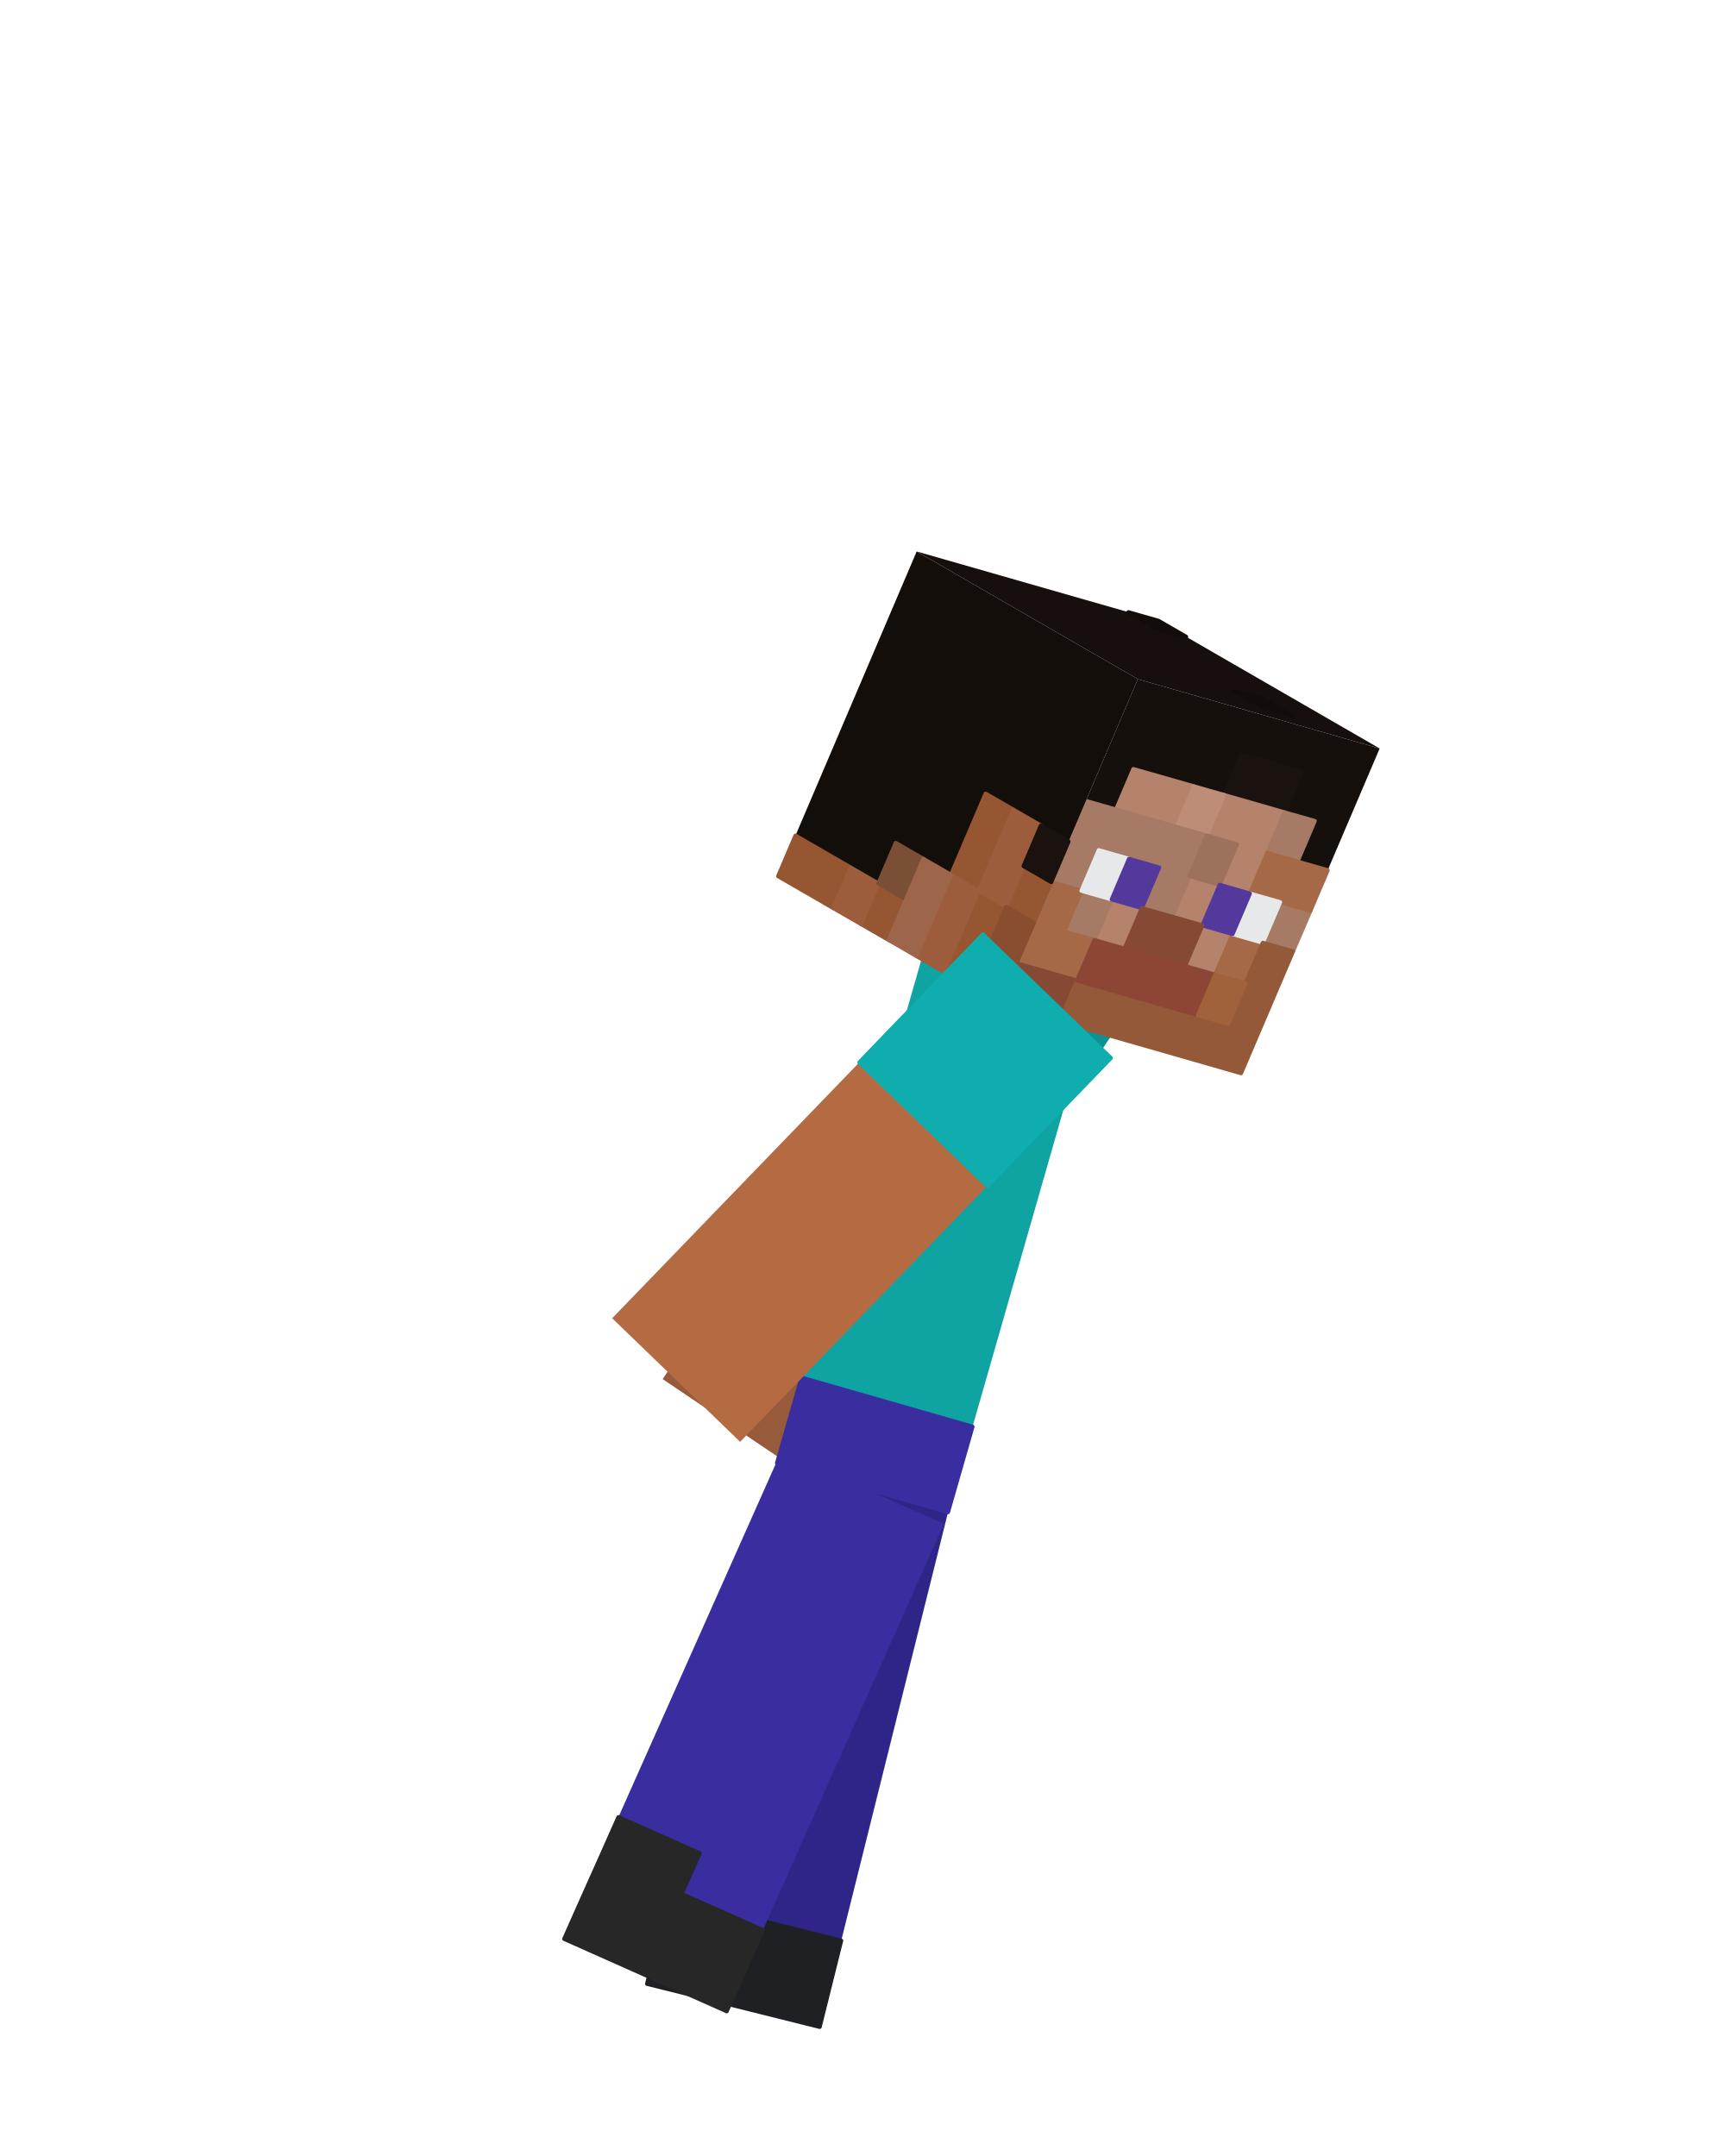
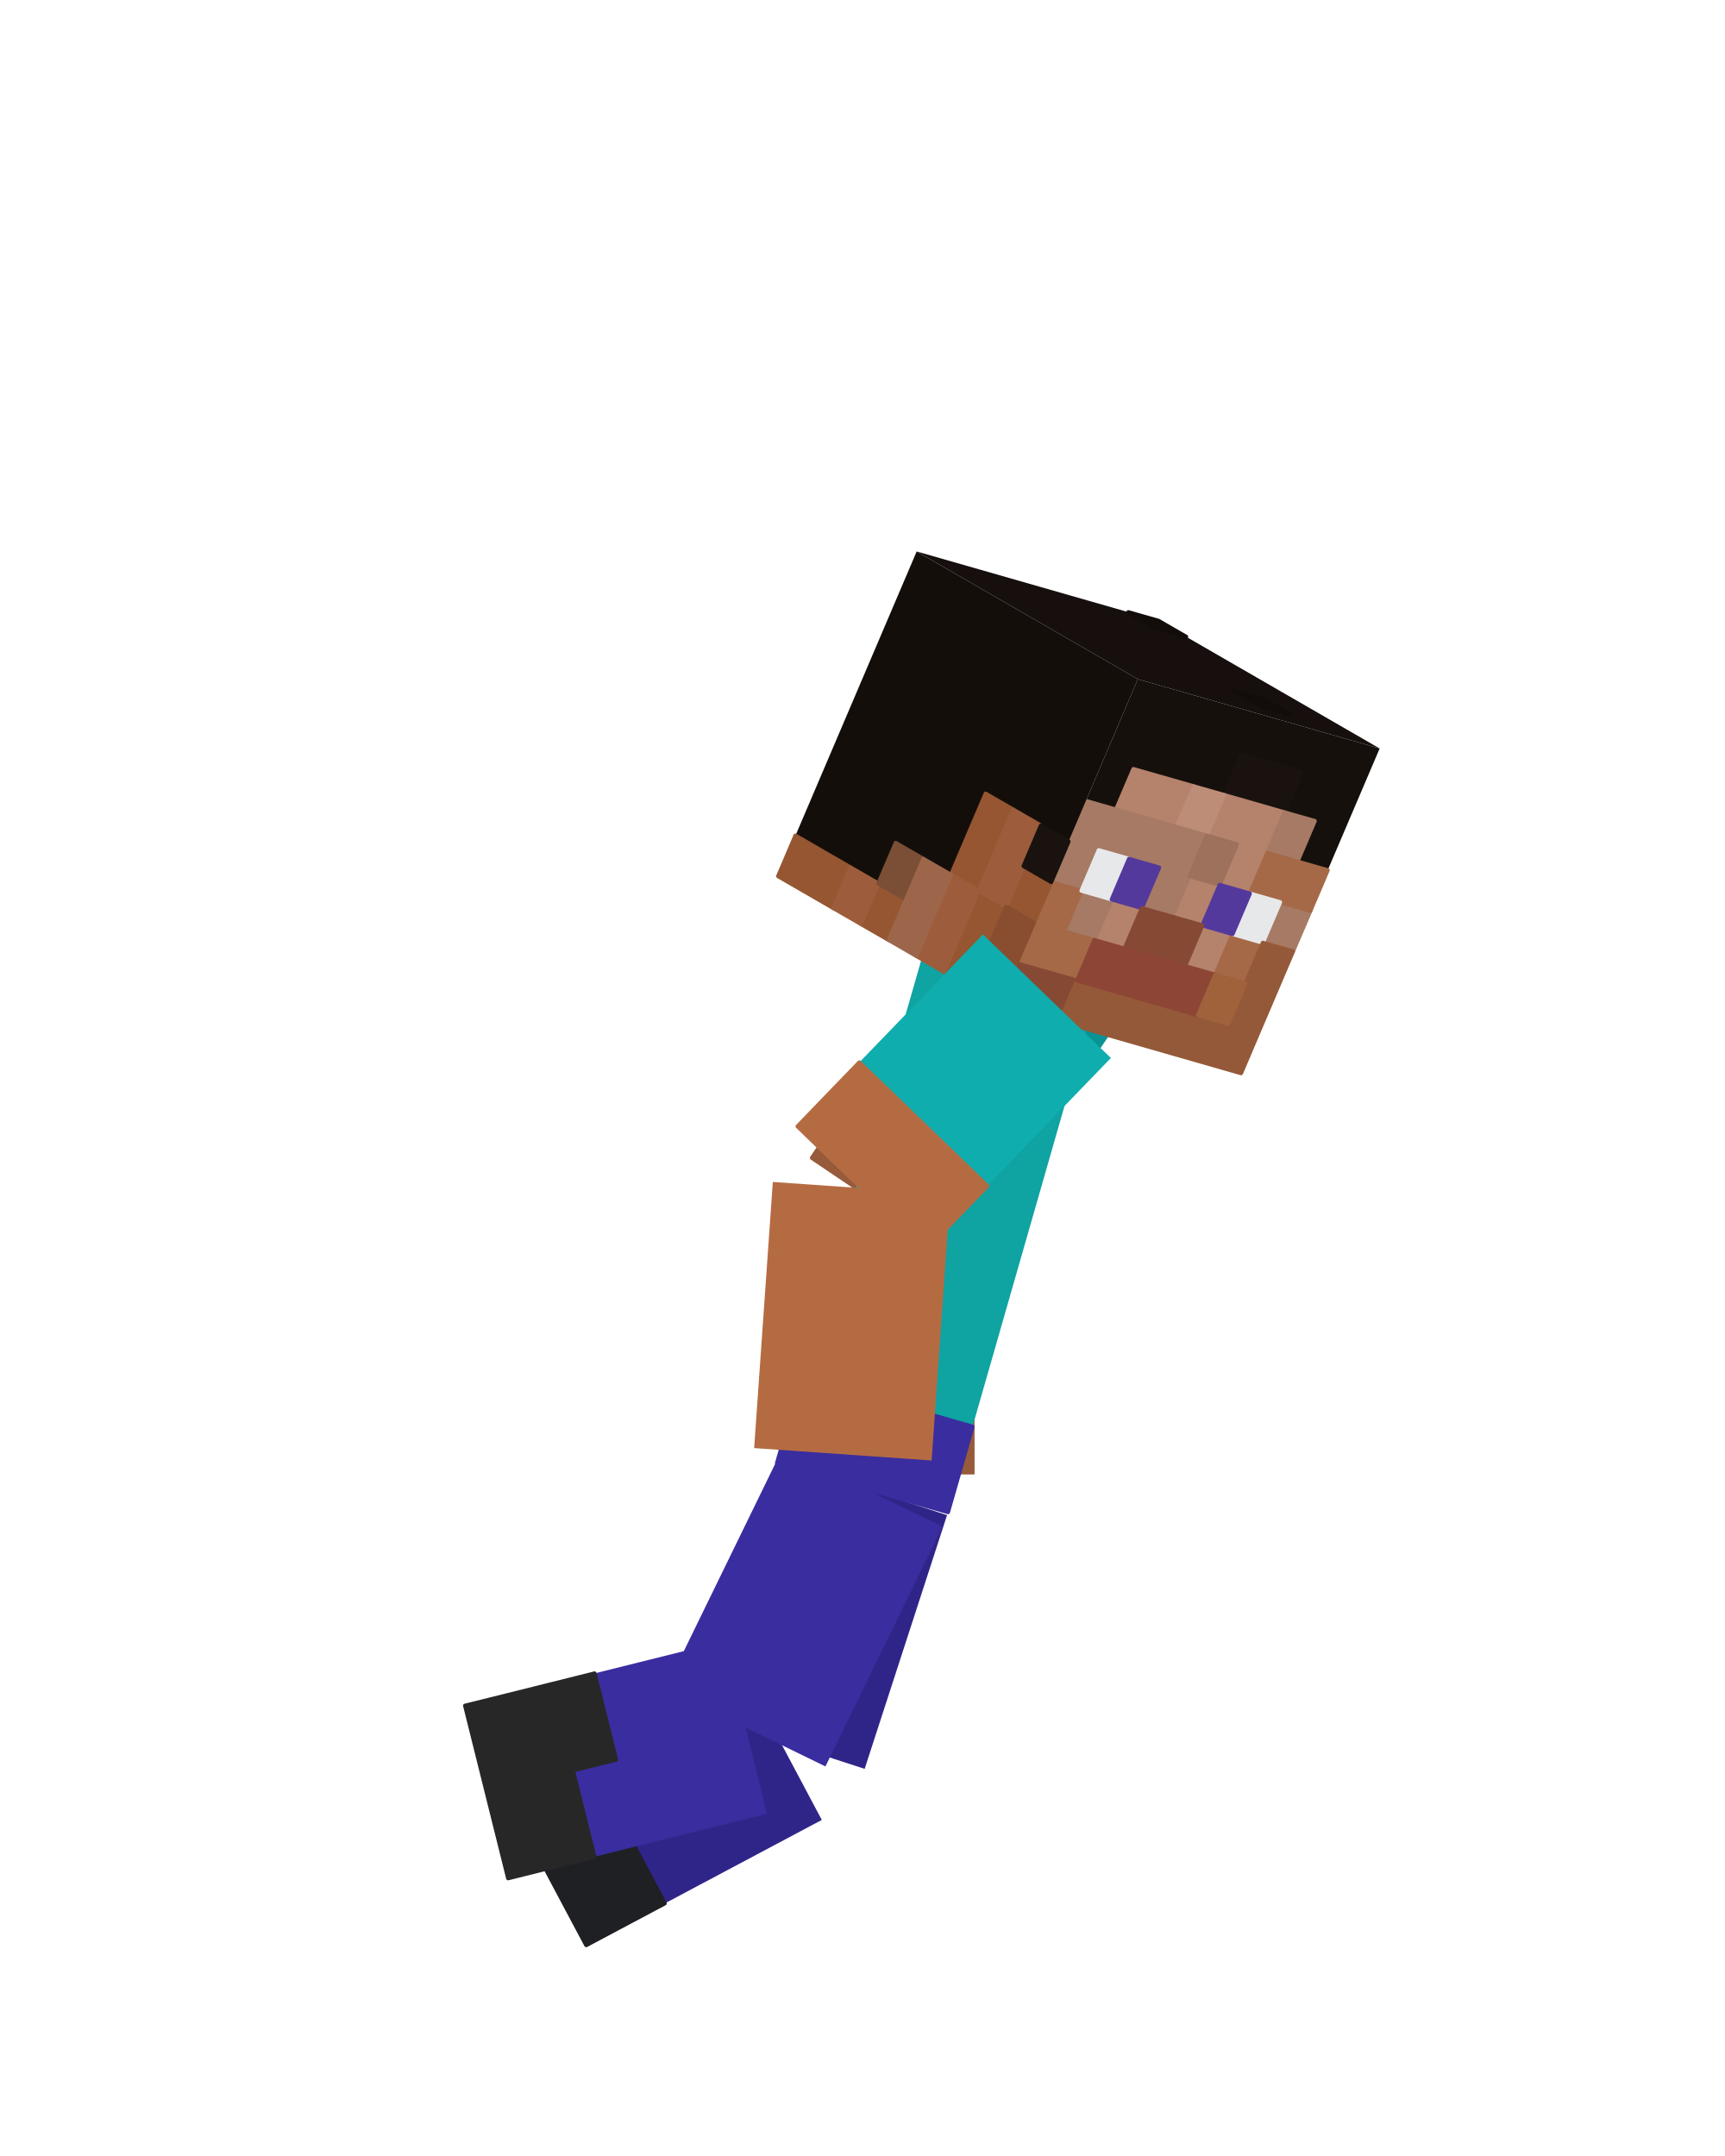
<svg xmlns="http://www.w3.org/2000/svg" viewBox="0 0 256 320" width="256" height="320" role="img" aria-labelledby="jump-land-title">
  <g id="steve">
-     <g id="arm-left" aria-label="Left arm">
+     <g id="arm-left" aria-label="Left upper arm">
      <g class="face" data-face="nx">
-         <path fill="#975a3b" d="M142.63 139.03L164.52 153.79L120.23 219.45L98.34 204.69Z" />
-         <path fill="#0b9295" stroke="#0b9295" stroke-width=".6" stroke-linejoin="round" d="M142.63 139.03L164.52 153.79L160.83 159.27L138.94 144.5ZM138.94 144.5L160.83 159.27L157.14 164.74L135.25 149.98ZM135.25 149.98L157.14 164.74L153.44 170.21L131.56 155.45ZM131.56 155.45L153.44 170.21L149.75 175.68L127.87 160.92Z" />
+         <path fill="#0b9295" d="M142.63 139.03L164.52 153.79L142.37 186.62L120.49 171.86Z" />
+         <path fill="#975a3b" stroke="#975a3b" stroke-width=".6" stroke-linejoin="round" d="M127.87 160.92L149.75 175.68L146.06 181.15L124.18 166.39ZM124.18 166.39L146.06 181.15L142.37 186.62L120.49 171.86Z" />
      </g>
    </g>
-     <g id="leg-left" aria-label="Left leg">
+     <g id="forearm-left" aria-label="Left forearm">
      <g class="face" data-face="nx">
-         <path fill="#2f2589" d="M115.19 217.61L140.81 223.99L121.65 300.84L96.03 294.45Z" />
-         <path fill="#1f2023" stroke="#1f2023" stroke-width=".6" stroke-linejoin="round" d="M100.82 275.24L113.63 278.44L112.03 284.84L99.23 281.65ZM99.23 281.65L124.84 288.03L123.24 294.44L97.63 288.05ZM97.63 288.05L123.24 294.44L121.65 300.84L96.03 294.45Z" />
+         <path fill="#975a3b" d="M118.23 179.24L144.63 179.24L144.63 218.84L118.23 218.84Z" />
+       </g>
+     </g>
+     <g id="leg-left" aria-label="Left thigh">
+       <g class="face" data-face="nx">
+         <path fill="#2f2589" d="M115.45 216.72L140.55 224.88L128.32 262.54L103.21 254.38Z" />
+       </g>
+     </g>
+     <g id="shin-left" aria-label="Left shin">
+       <g class="face" data-face="nx">
+         <path fill="#2f2589" d="M109.57 246.81L121.96 270.12L87 288.71L74.6 265.4Z" />
+         <path fill="#1f2023" stroke="#1f2023" stroke-width=".6" stroke-linejoin="round" d="M92.08 256.1L98.28 267.76L92.45 270.86L86.26 259.2ZM86.26 259.2L98.65 282.51L92.82 285.61L80.43 262.3ZM80.43 262.3L92.82 285.61L87 288.71L74.6 265.4Z" />
      </g>
    </g>
    <g id="torso" aria-label="Torso">
      <g class="face" data-face="nx">
        <path fill="#0fa3a2" d="M137.14 141.03L162.52 148.31L140.69 224.44L115.31 217.16Z" />
        <path fill="#3a2d9f" stroke="#3a2d9f" stroke-width=".6" stroke-linejoin="round" d="M118.95 204.47L144.33 211.75L142.51 218.09L117.13 210.82ZM117.13 210.82L142.51 218.09L140.69 224.44L115.31 217.16Z" />
      </g>
    </g>
    <g id="head" aria-label="Head">
      <g class="face" data-face="top">
        <path fill="#160f0d" d="M136.04 81.85L171.93 92.14L204.75 111.09L168.86 100.8Z" />
        <path fill="#120d0a" stroke="#120d0a" stroke-width=".6" stroke-linejoin="round" d="M167.45 90.86L171.93 92.14L176.03 94.51L171.55 93.23ZM183.09 102.49L187.57 103.78L191.67 106.15L187.19 104.86Z" />
      </g>
      <g class="face" data-face="front">
        <path fill="#15100c" d="M168.86 100.8L204.75 111.09L184.18 159.29L148.29 149Z" />
        <path fill="#19120f" stroke="#19120f" stroke-width=".6" stroke-linejoin="round" d="M184.23 111.97L193.2 114.54L190.63 120.57L181.66 117.99Z" />
        <path fill="#b5826c" stroke="#b5826c" stroke-width=".6" stroke-linejoin="round" d="M168.2 114.14L177.18 116.71L174.61 122.73L165.63 120.16ZM181.66 117.99L190.63 120.57L188.06 126.59L179.09 124.02ZM183.58 125.31L188.06 126.59L185.49 132.62L181.01 131.33ZM176.52 130.04L181.01 131.33L178.44 137.35L173.95 136.07ZM164.98 133.5L169.46 134.78L166.89 140.81L162.41 139.52ZM178.44 137.35L182.92 138.64L180.35 144.67L175.87 143.38Z" />
        <path fill="#be8d78" stroke="#be8d78" stroke-width=".6" stroke-linejoin="round" d="M177.18 116.71L181.66 117.99L179.09 124.02L174.61 122.73Z" />
        <path fill="#a67a64" stroke="#a67a64" stroke-width=".6" stroke-linejoin="round" d="M190.63 120.57L195.12 121.85L192.55 127.88L188.06 126.59ZM161.15 118.87L179.09 124.02L176.52 130.04L158.58 124.9ZM158.58 124.9L163.06 126.18L160.49 132.21L156.01 130.92ZM172.03 128.76L176.52 130.04L173.95 136.07L169.46 134.78ZM189.98 133.9L194.47 135.19L191.89 141.21L187.41 139.93ZM160.49 132.21L164.98 133.5L162.41 139.52L157.92 138.23Z" />
        <path fill="#9d715b" stroke="#9d715b" stroke-width=".6" stroke-linejoin="round" d="M179.09 124.02L183.58 125.31L181.01 131.33L176.52 130.04Z" />
        <path fill="#a56947" stroke="#a56947" stroke-width=".6" stroke-linejoin="round" d="M188.06 126.59L197.04 129.16L194.47 135.19L185.49 132.62ZM156.01 130.92L160.49 132.21L157.92 138.23L153.44 136.95ZM182.92 138.64L187.41 139.93L184.84 145.95L180.35 144.67ZM153.44 136.95L162.41 139.52L159.84 145.54L150.86 142.97Z" />
        <path fill="#e7e8ea" stroke="#e7e8ea" stroke-width=".6" stroke-linejoin="round" d="M163.06 126.18L167.55 127.47L164.98 133.5L160.49 132.21ZM185.49 132.62L189.98 133.9L187.41 139.93L182.92 138.64Z" />
        <path fill="#53399c" stroke="#53399c" stroke-width=".6" stroke-linejoin="round" d="M167.55 127.47L172.03 128.76L169.46 134.78L164.98 133.5ZM181.01 131.33L185.49 132.62L182.92 138.64L178.44 137.35Z" />
        <path fill="#854934" stroke="#854934" stroke-width=".6" stroke-linejoin="round" d="M169.46 134.78L178.44 137.35L175.87 143.38L166.89 140.81ZM150.86 142.97L159.84 145.54L157.27 151.57L148.29 149Z" />
        <path fill="#945938" stroke="#945938" stroke-width=".6" stroke-linejoin="round" d="M187.41 139.93L191.89 141.21L189.32 147.24L184.84 145.95ZM184.84 145.95L189.32 147.24L186.75 153.26L182.27 151.98ZM159.84 145.54L186.75 153.26L184.18 159.29L157.27 151.57Z" />
        <path fill="#8d4636" stroke="#8d4636" stroke-width=".6" stroke-linejoin="round" d="M162.41 139.52L180.35 144.67L177.78 150.69L159.84 145.54Z" />
        <path fill="#9f623b" stroke="#9f623b" stroke-width=".6" stroke-linejoin="round" d="M180.35 144.67L184.84 145.95L182.27 151.98L177.78 150.69Z" />
      </g>
      <g class="face" data-face="nx">
        <path fill="#140e0b" d="M136.04 81.85L168.86 100.8L148.29 149L115.48 130.05Z" />
        <path fill="#955631" stroke="#955631" stroke-width=".6" stroke-linejoin="round" d="M146.27 117.79L150.37 120.16L147.8 126.19L143.7 123.82ZM143.7 123.82L147.8 126.19L145.23 132.21L141.13 129.84ZM151.9 128.55L156.01 130.92L153.44 136.95L149.33 134.58ZM145.23 132.21L149.33 134.58L146.76 140.6L142.66 138.24ZM118.05 124.02L126.25 128.76L123.68 134.79L115.48 130.05ZM130.35 131.13L134.46 133.5L131.89 139.52L127.78 137.15ZM142.66 138.24L146.76 140.6L144.19 146.63L140.09 144.26Z" />
        <path fill="#9d5d3c" stroke="#9d5d3c" stroke-width=".6" stroke-linejoin="round" d="M150.37 120.16L154.47 122.53L151.9 128.55L147.8 126.19ZM147.8 126.19L151.9 128.55L149.33 134.58L145.23 132.21ZM141.13 129.84L145.23 132.21L142.66 138.24L138.56 135.87ZM126.25 128.76L130.35 131.13L127.78 137.15L123.68 134.79ZM138.56 135.87L142.66 138.24L140.09 144.26L135.99 141.89Z" />
        <path fill="#19120f" stroke="#19120f" stroke-width=".6" stroke-linejoin="round" d="M154.47 122.53L158.58 124.9L156.01 130.92L151.9 128.55Z" />
        <path fill="#7a4f35" stroke="#7a4f35" stroke-width=".6" stroke-linejoin="round" d="M132.93 125.1L137.03 127.47L134.46 133.5L130.35 131.13Z" />
        <path fill="#9d664a" stroke="#9d664a" stroke-width=".6" stroke-linejoin="round" d="M137.03 127.47L141.13 129.84L138.56 135.87L134.46 133.5ZM134.46 133.5L138.56 135.87L135.99 141.89L131.89 139.52Z" />
        <path fill="#894d2f" stroke="#894d2f" stroke-width=".6" stroke-linejoin="round" d="M149.33 134.58L153.44 136.95L150.86 142.97L146.76 140.6ZM146.76 140.6L150.86 142.97L148.29 149L144.19 146.63Z" />
      </g>
    </g>
-     <g id="leg-right" aria-label="Right leg">
+     <g id="leg-right" aria-label="Right thigh">
      <g class="face" data-face="nx">
-         <path fill="#3a2d9f" d="M115.94 215.43L140.06 226.17L107.85 298.52L83.73 287.78Z" />
-         <path fill="#272727" stroke="#272727" stroke-width=".6" stroke-linejoin="round" d="M91.78 269.7L103.84 275.06L101.16 281.09L89.1 275.73ZM89.1 275.73L113.21 286.46L110.53 292.49L86.41 281.75ZM86.41 281.75L110.53 292.49L107.85 298.52L83.73 287.78Z" />
+         <path fill="#3a2d9f" d="M116.14 215.01L139.86 226.59L122.5 262.18L98.78 250.61Z" />
      </g>
    </g>
-     <g id="arm-right" aria-label="Right arm">
+     <g id="shin-right" aria-label="Right shin">
      <g class="face" data-face="nx">
-         <path fill="#b56b42" d="M145.87 138.69L164.86 157.03L109.84 214L90.85 195.66Z" />
-         <path fill="#0fadad" stroke="#0fadad" stroke-width=".6" stroke-linejoin="round" d="M145.87 138.69L164.86 157.03L160.27 161.78L141.28 143.44ZM141.28 143.44L160.27 161.78L155.69 166.53L136.7 148.19ZM136.7 148.19L155.69 166.53L151.1 171.27L132.11 152.93ZM132.11 152.93L151.1 171.27L146.52 176.02L127.53 157.68Z" />
+         <path fill="#3a2d9f" d="M107.45 243.58L113.83 269.2L75.41 278.78L69.02 253.16Z" />
+         <path fill="#272727" stroke="#272727" stroke-width=".6" stroke-linejoin="round" d="M88.24 248.37L91.43 261.18L85.02 262.78L81.83 249.97ZM81.83 249.97L88.22 275.59L81.81 277.18L75.43 251.57ZM75.43 251.57L81.81 277.18L75.41 278.78L69.02 253.16Z" />
+       </g>
+     </g>
+     <g id="arm-right" aria-label="Right upper arm">
+       <g class="face" data-face="nx">
+         <path fill="#0fadad" d="M145.87 138.69L164.86 157.03L137.35 185.52L118.36 167.18Z" />
+         <path fill="#b56b42" stroke="#b56b42" stroke-width=".6" stroke-linejoin="round" d="M127.53 157.68L146.52 176.02L141.93 180.77L122.94 162.43ZM122.94 162.43L141.93 180.77L137.35 185.52L118.36 167.18Z" />
+       </g>
+     </g>
+     <g id="forearm-right" aria-label="Right forearm">
+       <g class="face" data-face="nx">
+         <path fill="#b56b42" d="M114.69 175.43L141.02 177.27L138.26 216.77L111.92 214.93Z" />
      </g>
    </g>
  </g>
</svg>
